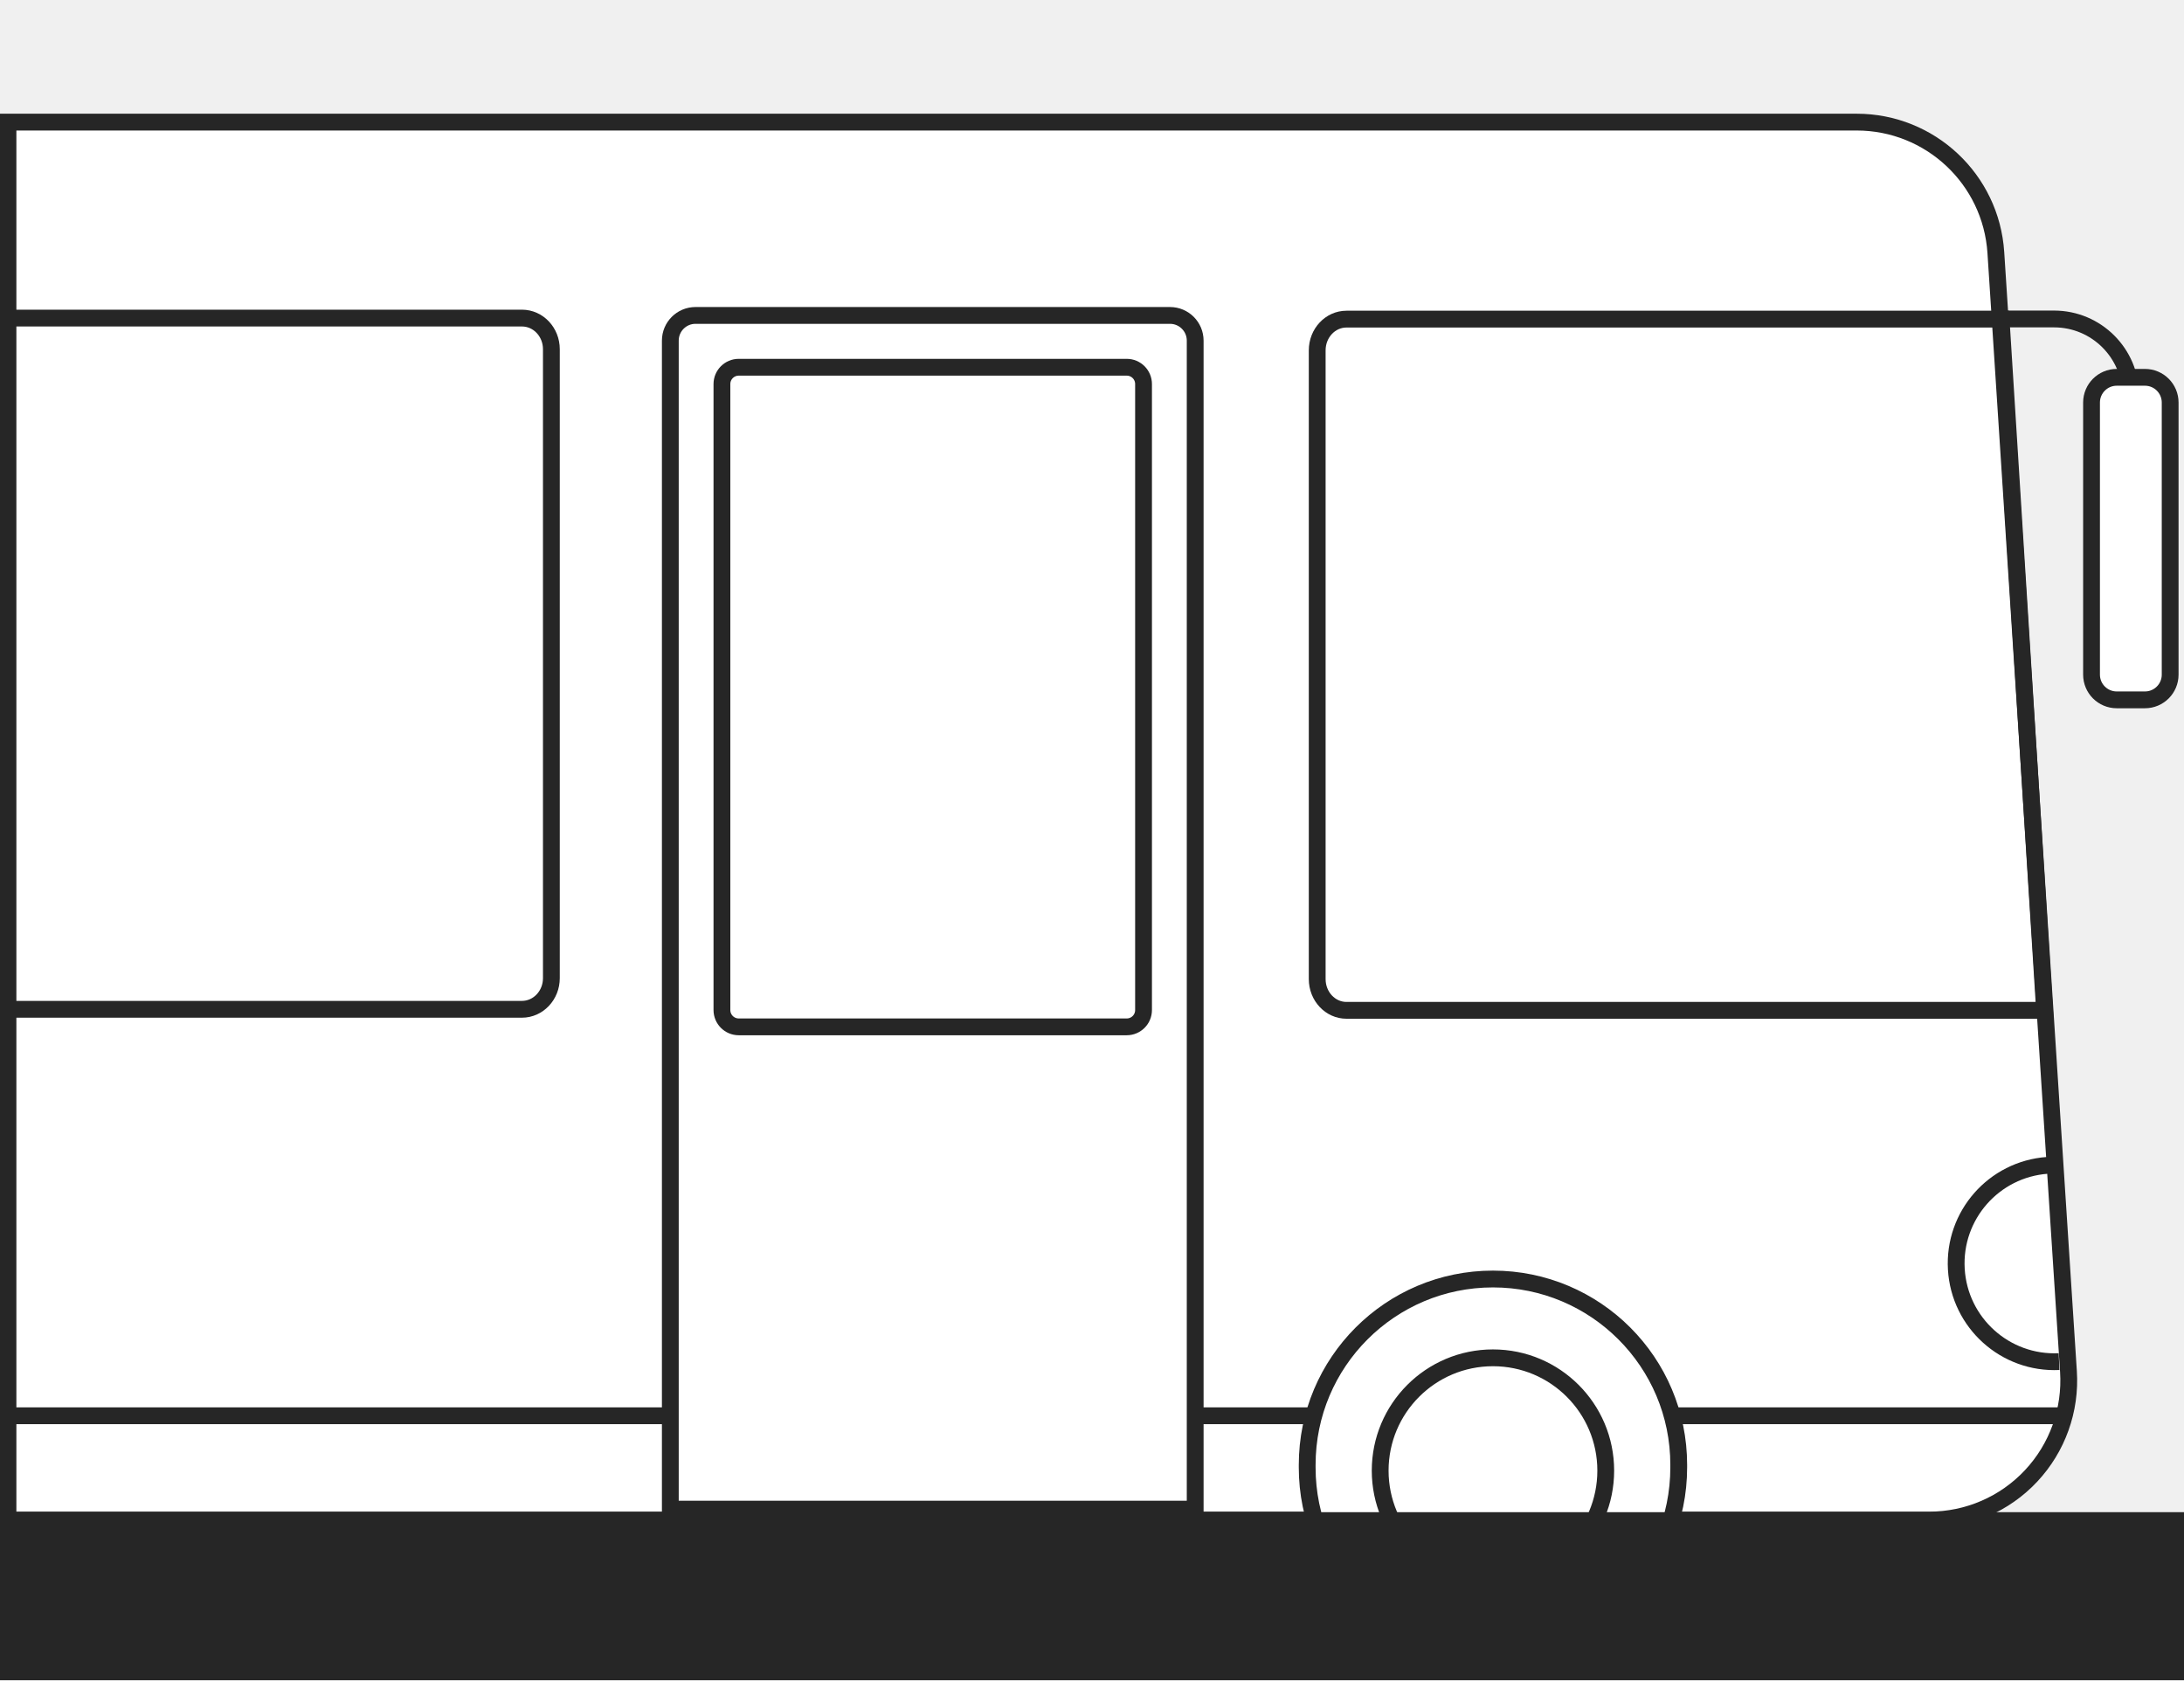
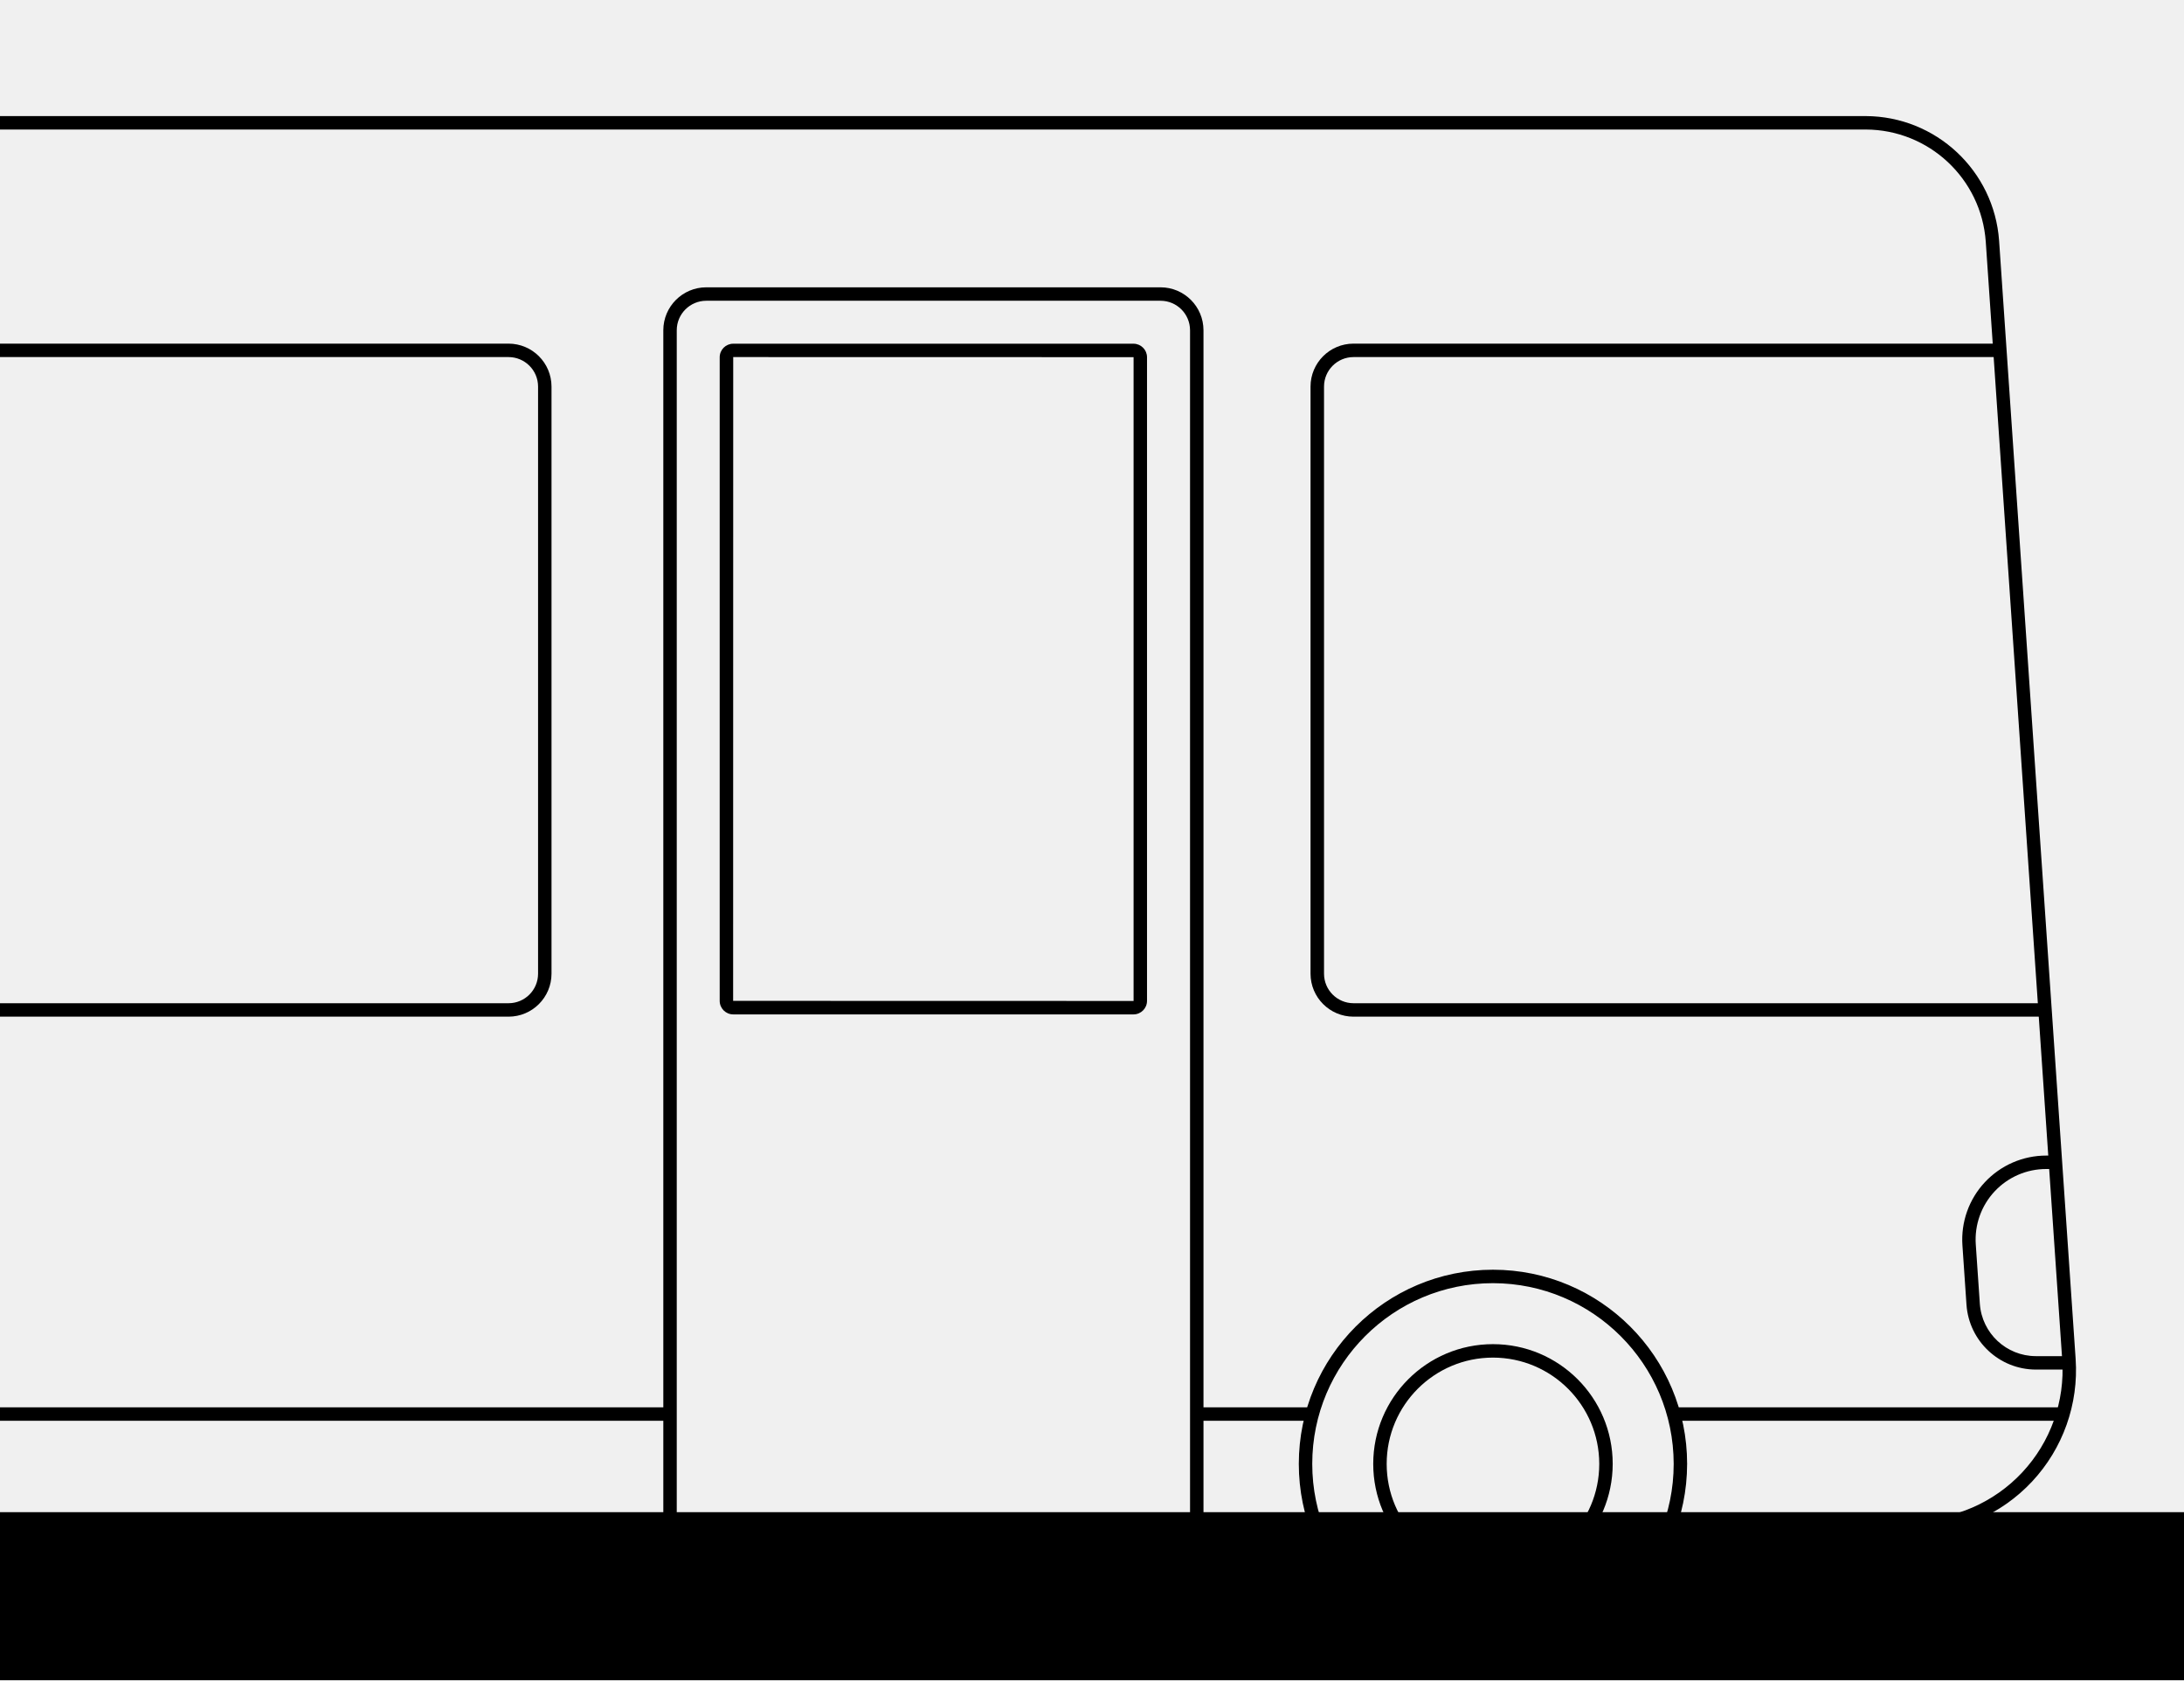
<svg xmlns="http://www.w3.org/2000/svg" id="Capa_1" data-name="Capa 1" viewBox="0 0 1300 1000">
-   <defs>
-     <style>.cls-1{fill:#fff;}.cls-1,.cls-2{stroke:#262626;stroke-miterlimit:10;stroke-width:10px;}.cls-2{fill:none;}.cls-3{fill:#262626;}</style>
-   </defs>
-   <path class="cls-1" d="M1148.39,904.68H4.75v-832H1105.17A83,83,0,0,1,1188,150.3l43.23,666A83,83,0,0,1,1148.39,904.68Z" />
-   <path class="cls-2" d="M1217,601.32H801.47c-9.62,0-17.42-8.32-17.42-18.58V208.51c0-10.26,7.8-18.58,17.42-18.58h389.65Z" />
-   <path class="cls-2" d="M2.75,189.31H310.68c9.68,0,17.52,8.29,17.52,18.52V582.17c0,10.23-7.84,18.53-17.52,18.53H2.75" />
-   <path class="cls-2" d="M1225.63,810.39a58.51,58.51,0,0,1-6.87-116.81" />
-   <path class="cls-2" d="M1187.12,189.84h35.51a45.72,45.72,0,0,1,45.73,45.73h0" />
-   <line class="cls-1" x1="1225.53" y1="842.62" y2="842.62" />
-   <path class="cls-1" d="M414,187.73H696.42a15,15,0,0,1,15,15V898.2a0,0,0,0,1,0,0H399a0,0,0,0,1,0,0V202.73a15,15,0,0,1,15-15Z" />
-   <rect class="cls-2" x="429.72" y="218.57" width="250.96" height="392.58" rx="10" />
-   <path class="cls-1" d="M888.67,984h0A110.57,110.57,0,0,1,778.09,873.39v-1.58A110.58,110.58,0,0,1,888.67,761.23h0A110.57,110.57,0,0,1,999.24,871.81v1.58A110.57,110.57,0,0,1,888.67,984Z" />
-   <path class="cls-1" d="M888.67,942.4h0a67.13,67.13,0,0,1-67.14-67.13h0a67.14,67.14,0,0,1,67.14-67.14h0a67.13,67.13,0,0,1,67.13,67.14h0A67.12,67.12,0,0,1,888.67,942.4Z" />
-   <rect class="cls-3" y="900" width="1300" height="100" />
-   <rect class="cls-1" x="1244.96" y="224.57" width="46.8" height="191.96" rx="15" />
+   <rect y="900" width="1300" height="100" />
+   <path d="M1138.59,912.6H0v-8H1138.59a89.15,89.15,0,0,0,88.93-95.23L1182,143.82a71.83,71.83,0,0,0-71.45-66.73H0v-8H1110.51a79.85,79.85,0,0,1,79.43,74.18l45.56,665.55a97.15,97.15,0,0,1-96.91,103.78Z" />
+   <path d="M1231.72,815.13h-19.91a41.5,41.5,0,0,1-41.28-38.55l-2.42-35.37A50,50,0,0,1,1218,687.76h5.45v8H1218a42,42,0,0,0-41.94,44.91l2.42,35.37a33.48,33.48,0,0,0,33.3,31.09h19.91Z" />
+   <path d="M716.36,908.6h-8V196.52A17.58,17.58,0,0,0,690.8,179H420.39a17.58,17.58,0,0,0-17.56,17.56V908.6h-8V196.52A25.59,25.59,0,0,1,420.39,171H690.8a25.58,25.58,0,0,1,25.56,25.56Z" />
+   <path d="M674.75,603.74H436.44a8.06,8.06,0,0,1-8.05-8.06V212.57a8.06,8.06,0,0,1,8.05-8H674.75a8.06,8.06,0,0,1,8,8V595.68A8.06,8.06,0,0,1,674.75,603.74ZM436.44,212.52l-.05,383.16,238.36.06a.06.06,0,0,0,0-.06V212.57Z" />
+   <path d="M302.72,605.09H0v-8H302.72a17.58,17.58,0,0,0,17.56-17.56V230.08a17.58,17.58,0,0,0-17.56-17.56H0v-8H302.72a25.59,25.59,0,0,1,25.56,25.56V579.53A25.59,25.59,0,0,1,302.72,605.09Z" />
+   <path d="M1220.64,605.09h-415a25.59,25.59,0,0,1-25.56-25.56V230.08a25.58,25.58,0,0,1,25.56-25.56h384.79v8H805.67a17.57,17.57,0,0,0-17.56,17.56V579.53a17.58,17.58,0,0,0,17.56,17.56h415Z" />
+   <path d="M888.67,942.54a71.27,71.27,0,1,1,71.27-71.27A71.35,71.35,0,0,1,888.67,942.54Zm0-134.54a63.27,63.27,0,1,0,63.27,63.27A63.34,63.34,0,0,0,888.67,808Z" />
+   <path d="M888.67,986.84a115.57,115.57,0,1,1,115.57-115.57A115.71,115.71,0,0,1,888.67,986.84Zm0-223.14A107.57,107.57,0,1,0,996.24,871.27,107.7,107.7,0,0,0,888.67,763.7Z" />
+   <rect y="837.6" width="398.83" height="8" />
+   <rect x="712.36" y="837.6" width="69.69" height="8" />
+   <rect x="996.24" y="837.6" width="231.77" height="8" />
</svg>
